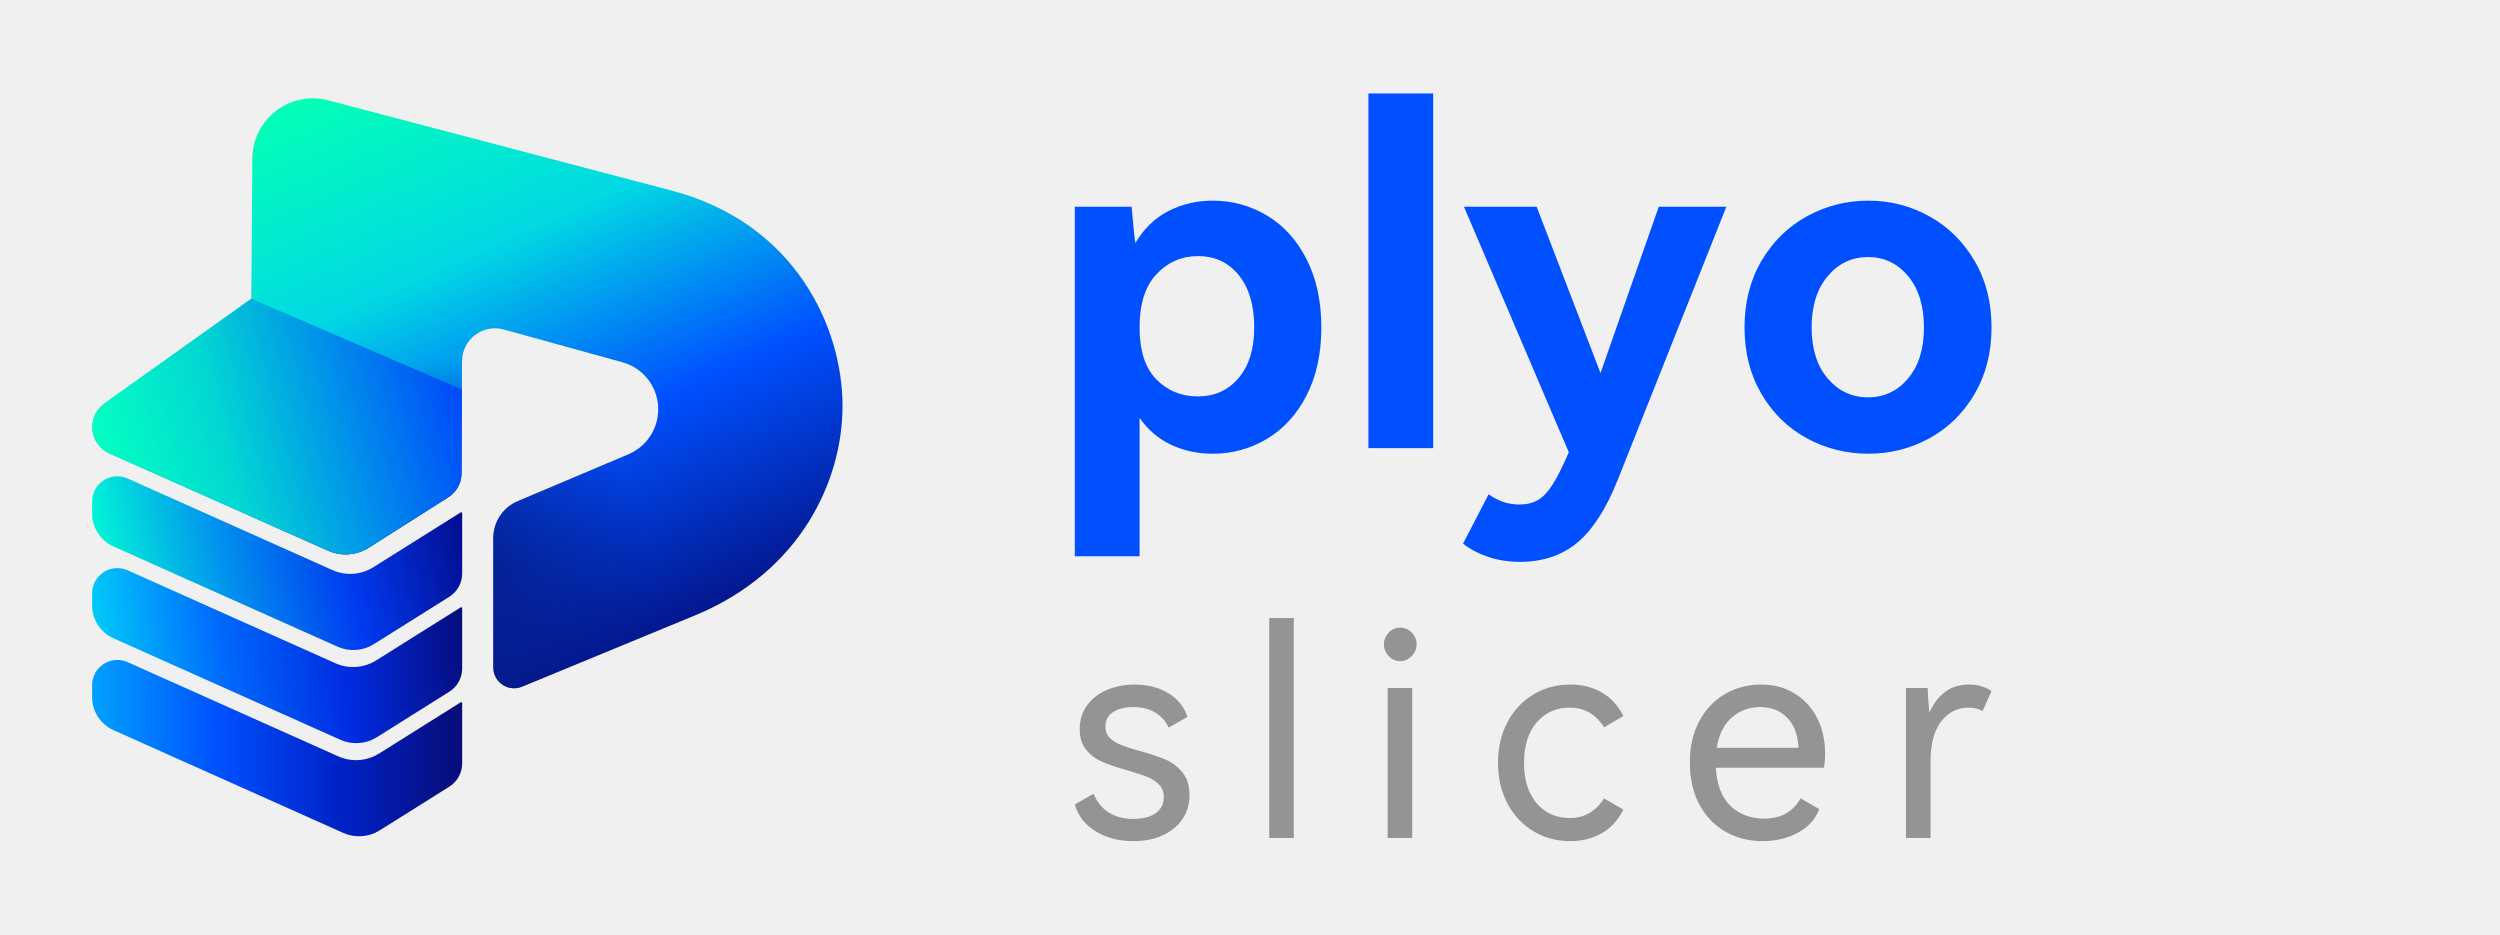
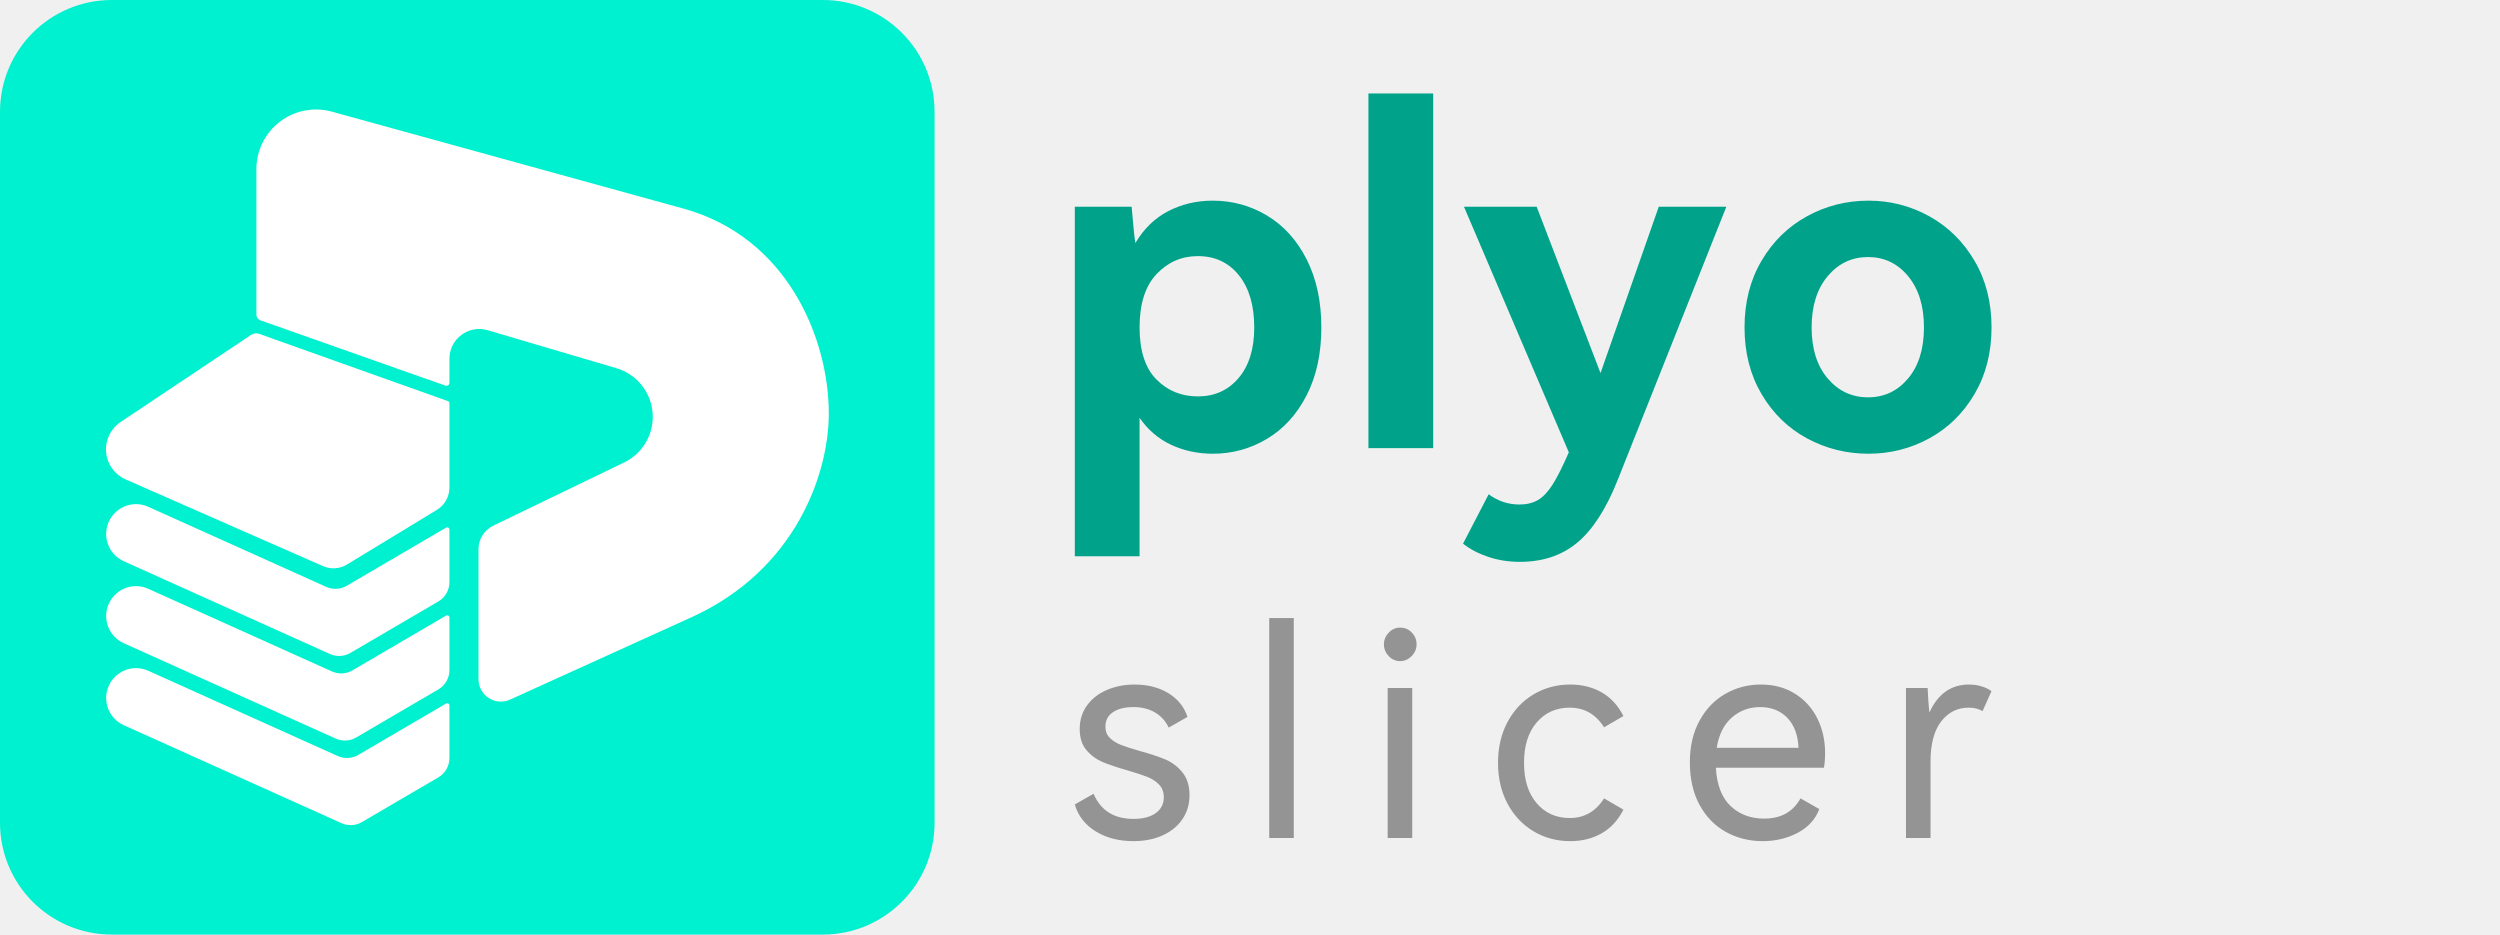
<svg xmlns="http://www.w3.org/2000/svg" width="214" height="80" viewBox="0 0 214 80">
+   <rect x="0.00" y="0.00" width="80.00" height="80.00" rx="9.57" ry="9.57" style="fill:#00F1CF;" />
  <g transform="translate(0.00 0.00) scale(0.0638)">
-     <defs>
-       <linearGradient id="plyo-mur" gradientUnits="userSpaceOnUse" x1="116.0" y1="264.7" x2="457.4" y2="1031.5">
-         <stop offset="0.000" stop-color="#03FFB7" />
-         <stop offset="0.333" stop-color="#01D9E3" />
-         <stop offset="0.667" stop-color="#0050FF" />
-         <stop offset="1.000" stop-color="#031890" />
-       </linearGradient>
-       <linearGradient id="plyo-dalle" gradientUnits="userSpaceOnUse" x1="434.8" y1="-139.8" x2="-31.0" y2="-15.0">
-         <stop offset="0.000" stop-color="#004CF9" />
-         <stop offset="0.333" stop-color="#0192EA" />
-         <stop offset="0.667" stop-color="#02D8D2" />
-         <stop offset="1.000" stop-color="#03FFC2" />
-       </linearGradient>
-       <linearGradient id="plyo-c1" gradientUnits="userSpaceOnUse" x1="-24.0" y1="-17.6" x2="445.0" y2="-117.3">
-         <stop offset="0.000" stop-color="#02F2D7" />
-         <stop offset="0.333" stop-color="#0190EE" />
-         <stop offset="0.667" stop-color="#003AF0" />
-         <stop offset="1.000" stop-color="#030E91" />
-       </linearGradient>
-       <linearGradient id="plyo-c2" gradientUnits="userSpaceOnUse" x1="521.9" y1="-76.4" x2="40.0" y2="-25.8">
-         <stop offset="0.000" stop-color="#060D80" />
-         <stop offset="0.333" stop-color="#002CE1" />
-         <stop offset="0.667" stop-color="#006AFD" />
-         <stop offset="1.000" stop-color="#01C7F9" />
-       </linearGradient>
-       <linearGradient id="plyo-c3" gradientUnits="userSpaceOnUse" x1="127.1" y1="-20.4" x2="615.1" y2="-20.4">
-         <stop offset="0.000" stop-color="#019FFD" />
-         <stop offset="0.333" stop-color="#0051FF" />
-         <stop offset="0.667" stop-color="#0023C8" />
-         <stop offset="1.000" stop-color="#070D7A" />
-       </linearGradient>
-       <radialGradient id="plyo-voile" gradientUnits="userSpaceOnUse" cx="586.0" cy="773.4" r="288.6">
-         <stop offset="0" stop-color="#061981" stop-opacity="1" />
-         <stop offset="1" stop-color="#061981" stop-opacity="0" />
-       </radialGradient>
-     </defs>
-     <path d="M 337.20 400.76 L 338.55 212.57 A 81.20 81.20 0 0 1 440.38 134.62 L 901.00 255.66 C 1067.20 299.33 1130.40 439.46 1130.40 544.66 C 1130.40 644.46 1074.50 767.14 932.30 825.76 L 700.35 921.37 A 27.90 27.90 0 0 1 661.82 895.56 L 661.89 721.81 A 53.70 53.70 0 0 1 694.64 672.39 L 843.19 609.47 A 65.50 65.50 0 0 0 835.05 486.01 L 675.75 442.08 A 44.10 44.10 0 0 0 619.92 484.38 L 619.20 635.12 A 38.10 38.10 0 0 1 601.50 667.11 L 494.78 734.79 A 58.10 58.10 0 0 1 440.06 738.81 L 146.86 608.45 A 38.80 38.80 0 0 1 140.08 541.41 Z" fill="url(#plyo-mur)" />
-     <path d="M 337.20 400.76 L 338.55 212.57 A 81.20 81.20 0 0 1 440.38 134.62 L 901.00 255.66 C 1067.20 299.33 1130.40 439.46 1130.40 544.66 C 1130.40 644.46 1074.50 767.14 932.30 825.76 L 700.35 921.37 A 27.90 27.90 0 0 1 661.82 895.56 L 661.89 721.81 A 53.70 53.70 0 0 1 694.64 672.39 L 843.19 609.47 A 65.50 65.50 0 0 0 835.05 486.01 L 675.75 442.08 A 44.10 44.10 0 0 0 619.92 484.38 L 619.20 635.12 A 38.10 38.10 0 0 1 601.50 667.11 L 494.78 734.79 A 58.10 58.10 0 0 1 440.06 738.81 L 146.86 608.45 A 38.80 38.80 0 0 1 140.08 541.41 Z" fill="url(#plyo-voile)" />
-     <path d="M 337.20 400.76 L 619.74 522.56 L 619.20 635.12 A 38.10 38.10 0 0 1 601.50 667.11 L 494.78 734.79 A 58.10 58.10 0 0 1 440.06 738.81 L 146.86 608.45 A 38.80 38.80 0 0 1 140.08 541.41 Z" fill="url(#plyo-dalle)" />
-     <path d="M 123.60 672.84 A 33.80 33.80 0 0 1 171.20 641.99 L 446.07 764.91 A 58.30 58.30 0 0 0 500.86 761.07 L 618.11 687.49 A 1.30 1.30 0 0 1 620.10 688.59 L 620.10 769.43 A 36.90 36.90 0 0 1 602.82 800.69 L 501.60 864.21 A 51.90 51.90 0 0 1 452.82 867.63 L 152.24 733.21 A 48.40 48.40 0 0 1 123.60 689.03 Z" fill="url(#plyo-c1)" />
-     <path d="M 123.60 796.04 A 33.80 33.80 0 0 1 171.20 765.19 L 449.98 889.86 A 58.30 58.30 0 0 0 504.77 886.02 L 618.11 814.89 A 1.30 1.30 0 0 1 620.10 815.99 L 620.10 896.83 A 36.90 36.90 0 0 1 602.82 928.09 L 505.50 989.16 A 51.90 51.90 0 0 1 456.73 992.58 L 152.24 856.41 A 48.40 48.40 0 0 1 123.60 812.23 Z" fill="url(#plyo-c2)" />
-     <path d="M 123.60 919.24 A 33.80 33.80 0 0 1 171.20 888.39 L 453.89 1014.81 A 58.30 58.30 0 0 0 508.68 1010.97 L 618.11 942.29 A 1.30 1.30 0 0 1 620.10 943.39 L 620.10 1024.23 A 36.90 36.90 0 0 1 602.82 1055.49 L 509.41 1114.11 A 51.90 51.90 0 0 1 460.64 1117.53 L 152.24 979.61 A 48.40 48.40 0 0 1 123.60 935.43 Z" fill="url(#plyo-c3)" />
+     <path d="M 349.33 429.76 A 8.00 8.00 0 0 1 343.99 422.22 L 343.99 226.92 A 80.00 80.00 0 0 1 445.26 149.80 L 916.99 279.88 C 1056.99 318.52 1111.99 454.88 1111.99 554.88 C 1111.99 634.88 1067.99 764.45 927.99 828.08 L 684.39 938.64 A 30.00 30.00 0 0 1 641.99 911.32 L 641.99 736.84 A 35.00 35.00 0 0 1 661.77 705.32 L 837.42 620.47 A 68.00 68.00 0 0 0 827.10 494.03 L 654.31 443.03 A 40.00 40.00 0 0 0 602.99 481.39 L 602.99 513.62 A 4.00 4.00 0 0 1 597.66 517.40 Z M 336.98 449.23 A 12.00 12.00 0 0 1 347.67 447.90 L 601.00 538.17 A 3.00 3.00 0 0 1 602.99 540.99 L 602.99 654.19 A 35.00 35.00 0 0 1 586.17 684.10 L 465.57 757.41 A 35.00 35.00 0 0 1 433.31 759.55 L 168.47 643.17 A 44.00 44.00 0 0 1 161.73 566.30 Z M 198.48 679.75 L 437.71 787.40 A 30.00 30.00 0 0 0 465.16 785.94 L 598.48 707.95 A 3.00 3.00 0 0 1 602.99 710.54 L 602.99 781.08 A 30.00 30.00 0 0 1 588.14 806.98 L 470.12 876.02 A 30.00 30.00 0 0 1 442.66 877.48 L 165.61 752.81 A 40.06 40.06 0 0 1 198.48 679.75 Z M 198.48 789.75 L 445.43 900.88 A 30.00 30.00 0 0 0 472.89 899.41 L 598.48 825.95 A 3.00 3.00 0 0 1 602.99 828.54 L 602.99 899.08 A 30.00 30.00 0 0 1 588.14 924.98 L 477.85 989.49 A 30.00 30.00 0 0 1 450.39 990.96 L 165.61 862.81 A 40.06 40.06 0 0 1 198.48 789.75 Z M 198.48 899.75 L 453.16 1014.36 A 30.00 30.00 0 0 0 480.62 1012.89 L 598.48 943.95 A 3.00 3.00 0 0 1 602.99 946.54 L 602.99 1017.08 A 30.00 30.00 0 0 1 588.14 1042.98 L 485.58 1102.97 A 30.00 30.00 0 0 1 458.12 1104.44 L 165.61 972.81 A 40.06 40.06 0 0 1 198.48 899.75 Z" style="fill:#FFFFFF;" />
  </g>
  <g transform="translate(89.41 38.36) scale(0.039894)">
-     <path d="M594.0 -259Q594.0 -175 562.5 -113.5Q531.0 -52 477.5 -20.0Q424.0 12 361.0 12Q313.0 12 272.0 -7.0Q231.0 -26 204.0 -65V232H65.0V-518H187.0L190.0 -484Q191.0 -474 192.0 -463.0Q193.0 -452 195.0 -440Q222.0 -486 265.5 -508.5Q309.0 -531 361.0 -531Q424.0 -531 477.5 -499.0Q531.0 -467 562.5 -405.0Q594.0 -343 594.0 -259ZM450.0 -259Q450.0 -330 417.0 -371.0Q384.0 -412 329.0 -412Q277.0 -412 240.5 -373.5Q204.0 -335 204.0 -259Q204.0 -184 240.0 -147.5Q276.0 -111 329.0 -111Q383.0 -111 416.5 -150.5Q450.0 -190 450.0 -259Z M834.0 0H695.0V-761H834.0Z M1318.0 -518H1463.0L1230.0 68Q1193.0 161 1143.5 202.5Q1094.0 244 1020.0 244Q984.0 244 952.5 233.5Q921.0 223 898.0 205L953.0 99Q983.0 121 1019.0 121Q1042.0 121 1058.5 111.5Q1075.0 102 1090.0 78.5Q1105.0 55 1125.0 9L900.0 -518H1056.0L1193.0 -161Z M1768.0 -531Q1838.0 -531 1898.5 -497.5Q1959.0 -464 1995.5 -402.0Q2032.0 -340 2032.0 -259Q2032.0 -178 1995.5 -116.0Q1959.0 -54 1898.5 -21.0Q1838.0 12 1768.0 12Q1697.0 12 1636.0 -21.0Q1575.0 -54 1538.5 -116.0Q1502.0 -178 1502.0 -259Q1502.0 -340 1538.5 -402.0Q1575.0 -464 1636.0 -497.5Q1697.0 -531 1768.0 -531ZM1767.0 -109Q1819.0 -109 1853.0 -149.5Q1887.0 -190 1887.0 -259Q1887.0 -328 1853.0 -369.0Q1819.0 -410 1767.0 -410Q1715.0 -410 1680.5 -369.0Q1646.0 -328 1646.0 -259Q1646.0 -190 1680.5 -149.5Q1715.0 -109 1767.0 -109Z" style="fill:#0050FF;" />
+     <path d="M594.0 -259Q594.0 -175 562.5 -113.5Q531.0 -52 477.5 -20.0Q424.0 12 361.0 12Q313.0 12 272.0 -7.0Q231.0 -26 204.0 -65V232H65.0V-518H187.0L190.0 -484Q191.0 -474 192.0 -463.0Q193.0 -452 195.0 -440Q222.0 -486 265.5 -508.5Q309.0 -531 361.0 -531Q424.0 -531 477.5 -499.0Q531.0 -467 562.5 -405.0Q594.0 -343 594.0 -259ZM450.0 -259Q450.0 -330 417.0 -371.0Q384.0 -412 329.0 -412Q277.0 -412 240.5 -373.5Q204.0 -335 204.0 -259Q204.0 -184 240.0 -147.5Q276.0 -111 329.0 -111Q383.0 -111 416.5 -150.5Q450.0 -190 450.0 -259Z M834.0 0H695.0V-761H834.0Z M1318.0 -518H1463.0L1230.0 68Q1193.0 161 1143.5 202.5Q1094.0 244 1020.0 244Q984.0 244 952.5 233.5Q921.0 223 898.0 205L953.0 99Q983.0 121 1019.0 121Q1042.0 121 1058.5 111.5Q1075.0 102 1090.0 78.5Q1105.0 55 1125.0 9L900.0 -518H1056.0L1193.0 -161Z M1768.0 -531Q1838.0 -531 1898.5 -497.5Q1959.0 -464 1995.5 -402.0Q2032.0 -340 2032.0 -259Q2032.0 -178 1995.5 -116.0Q1959.0 -54 1898.5 -21.0Q1838.0 12 1768.0 12Q1697.0 12 1636.0 -21.0Q1575.0 -54 1538.5 -116.0Q1502.0 -178 1502.0 -259Q1502.0 -340 1538.5 -402.0Q1575.0 -464 1636.0 -497.5Q1697.0 -531 1768.0 -531ZM1767.0 -109Q1819.0 -109 1853.0 -149.5Q1887.0 -190 1887.0 -259Q1887.0 -328 1853.0 -369.0Q1819.0 -410 1767.0 -410Q1715.0 -410 1680.5 -369.0Q1646.0 -328 1646.0 -259Q1646.0 -190 1680.5 -149.5Q1715.0 -109 1767.0 -109Z" style="fill:#00A38A;" />
  </g>
  <g transform="translate(91.26 71.73) scale(0.024734)">
    <path d="M233.0 11Q157.0 11 102.0 -23.0Q47.0 -57 30.0 -116L95.0 -153Q132.0 -66 233.0 -66Q282.0 -66 310.0 -86.0Q338.0 -106 338.0 -141Q338.0 -168 321.5 -185.0Q305.0 -202 280.5 -211.5Q256.0 -221 212.0 -234Q159.0 -249 126.0 -263.0Q93.0 -277 70.0 -304.5Q47.0 -332 47.0 -377Q47.0 -424 72.5 -459.0Q98.0 -494 141.5 -512.5Q185.0 -531 237.0 -531Q305.0 -531 354.0 -501.0Q403.0 -471 420.0 -419L355.0 -382Q339.0 -416 307.5 -434.5Q276.0 -453 233.0 -453Q189.0 -453 162.5 -435.5Q136.0 -418 136.0 -385Q136.0 -361 151.5 -346.0Q167.0 -331 190.0 -322.0Q213.0 -313 255.0 -301Q310.0 -286 344.0 -271.5Q378.0 -257 402.5 -227.0Q427.0 -197 427.0 -148Q427.0 -101 402.5 -65.0Q378.0 -29 334.0 -9.0Q290.0 11 233.0 11Z M787.916 0H702.916V-761H787.916Z M1099.832 -670Q1099.832 -693 1116.332 -710.5Q1132.832 -728 1155.832 -728Q1179.832 -728 1196.332 -711.0Q1212.832 -694 1212.832 -670Q1212.832 -647 1195.832 -629.5Q1178.832 -612 1155.832 -612Q1132.832 -612 1116.332 -629.5Q1099.832 -647 1099.832 -670ZM1197.832 0H1112.832V-519H1197.832Z M1861.748 -137 1928.748 -98Q1900.748 -43 1853.248 -16.0Q1805.748 11 1744.748 11Q1674.748 11 1617.748 -23.0Q1560.748 -57 1527.748 -118.5Q1494.748 -180 1494.748 -260Q1494.748 -340 1527.748 -401.5Q1560.748 -463 1617.748 -497.0Q1674.748 -531 1744.748 -531Q1805.748 -531 1853.248 -504.0Q1900.748 -477 1928.748 -422L1861.748 -383Q1818.748 -451 1742.748 -451Q1672.748 -451 1628.748 -400.0Q1584.748 -349 1584.748 -260Q1584.748 -171 1628.748 -120.0Q1672.748 -69 1742.748 -69Q1818.748 -69 1861.748 -137Z M2626.665 -294Q2626.665 -266 2622.665 -243H2248.665Q2253.665 -154 2299.665 -110.5Q2345.665 -67 2415.665 -67Q2502.665 -67 2541.665 -137L2606.665 -100Q2586.665 -47 2532.165 -18.0Q2477.665 11 2410.665 11Q2340.665 11 2283.165 -21.0Q2225.665 -53 2192.165 -114.5Q2158.665 -176 2158.665 -262Q2158.665 -345 2192.165 -406.0Q2225.665 -467 2281.665 -499.0Q2337.665 -531 2404.665 -531Q2471.665 -531 2522.165 -499.5Q2572.665 -468 2599.665 -414.0Q2626.665 -360 2626.665 -294ZM2251.665 -312H2534.665Q2531.665 -379 2495.665 -416.0Q2459.665 -453 2401.665 -453Q2345.665 -453 2304.165 -417.0Q2262.665 -381 2251.665 -312Z M3202.581 -508 3171.581 -439Q3151.581 -451 3123.581 -451Q3065.581 -451 3028.581 -403.5Q2991.581 -356 2991.581 -265V0H2906.581V-519H2981.581Q2983.581 -469 2987.581 -434Q3031.581 -531 3124.581 -531Q3148.581 -531 3169.081 -524.5Q3189.581 -518 3202.581 -508Z" style="fill:#949494;" />
  </g>
</svg>
